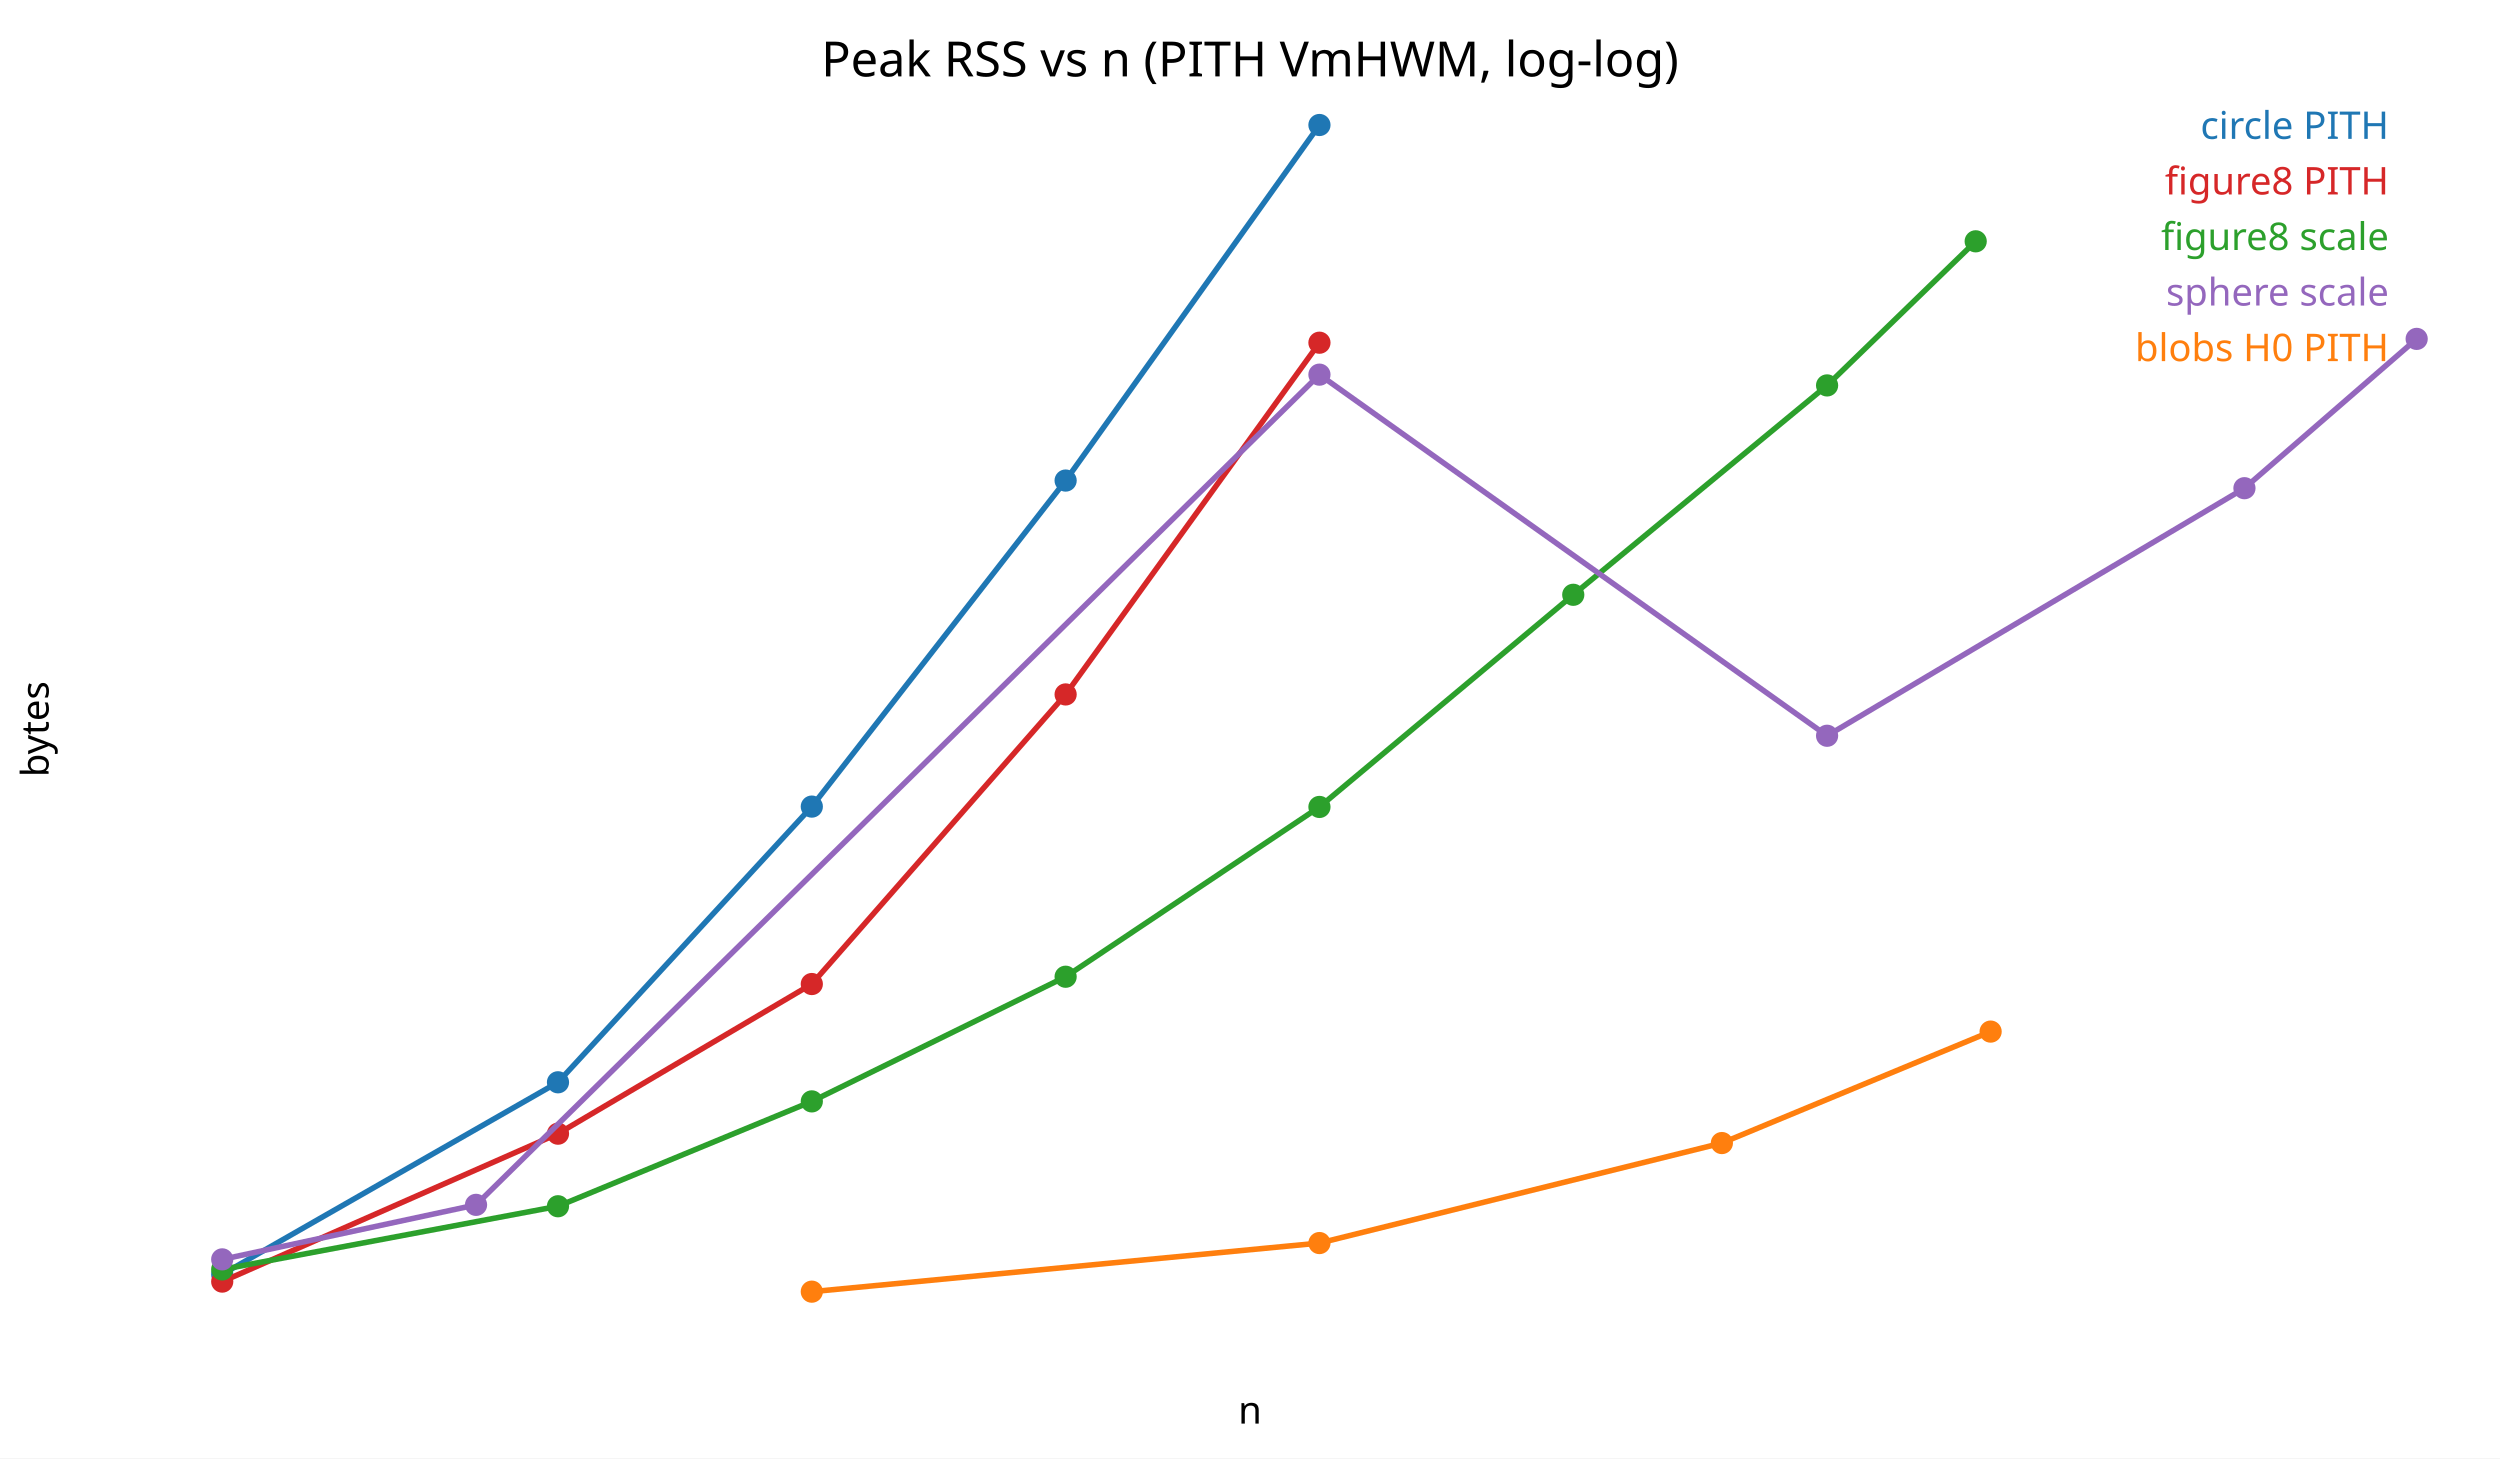
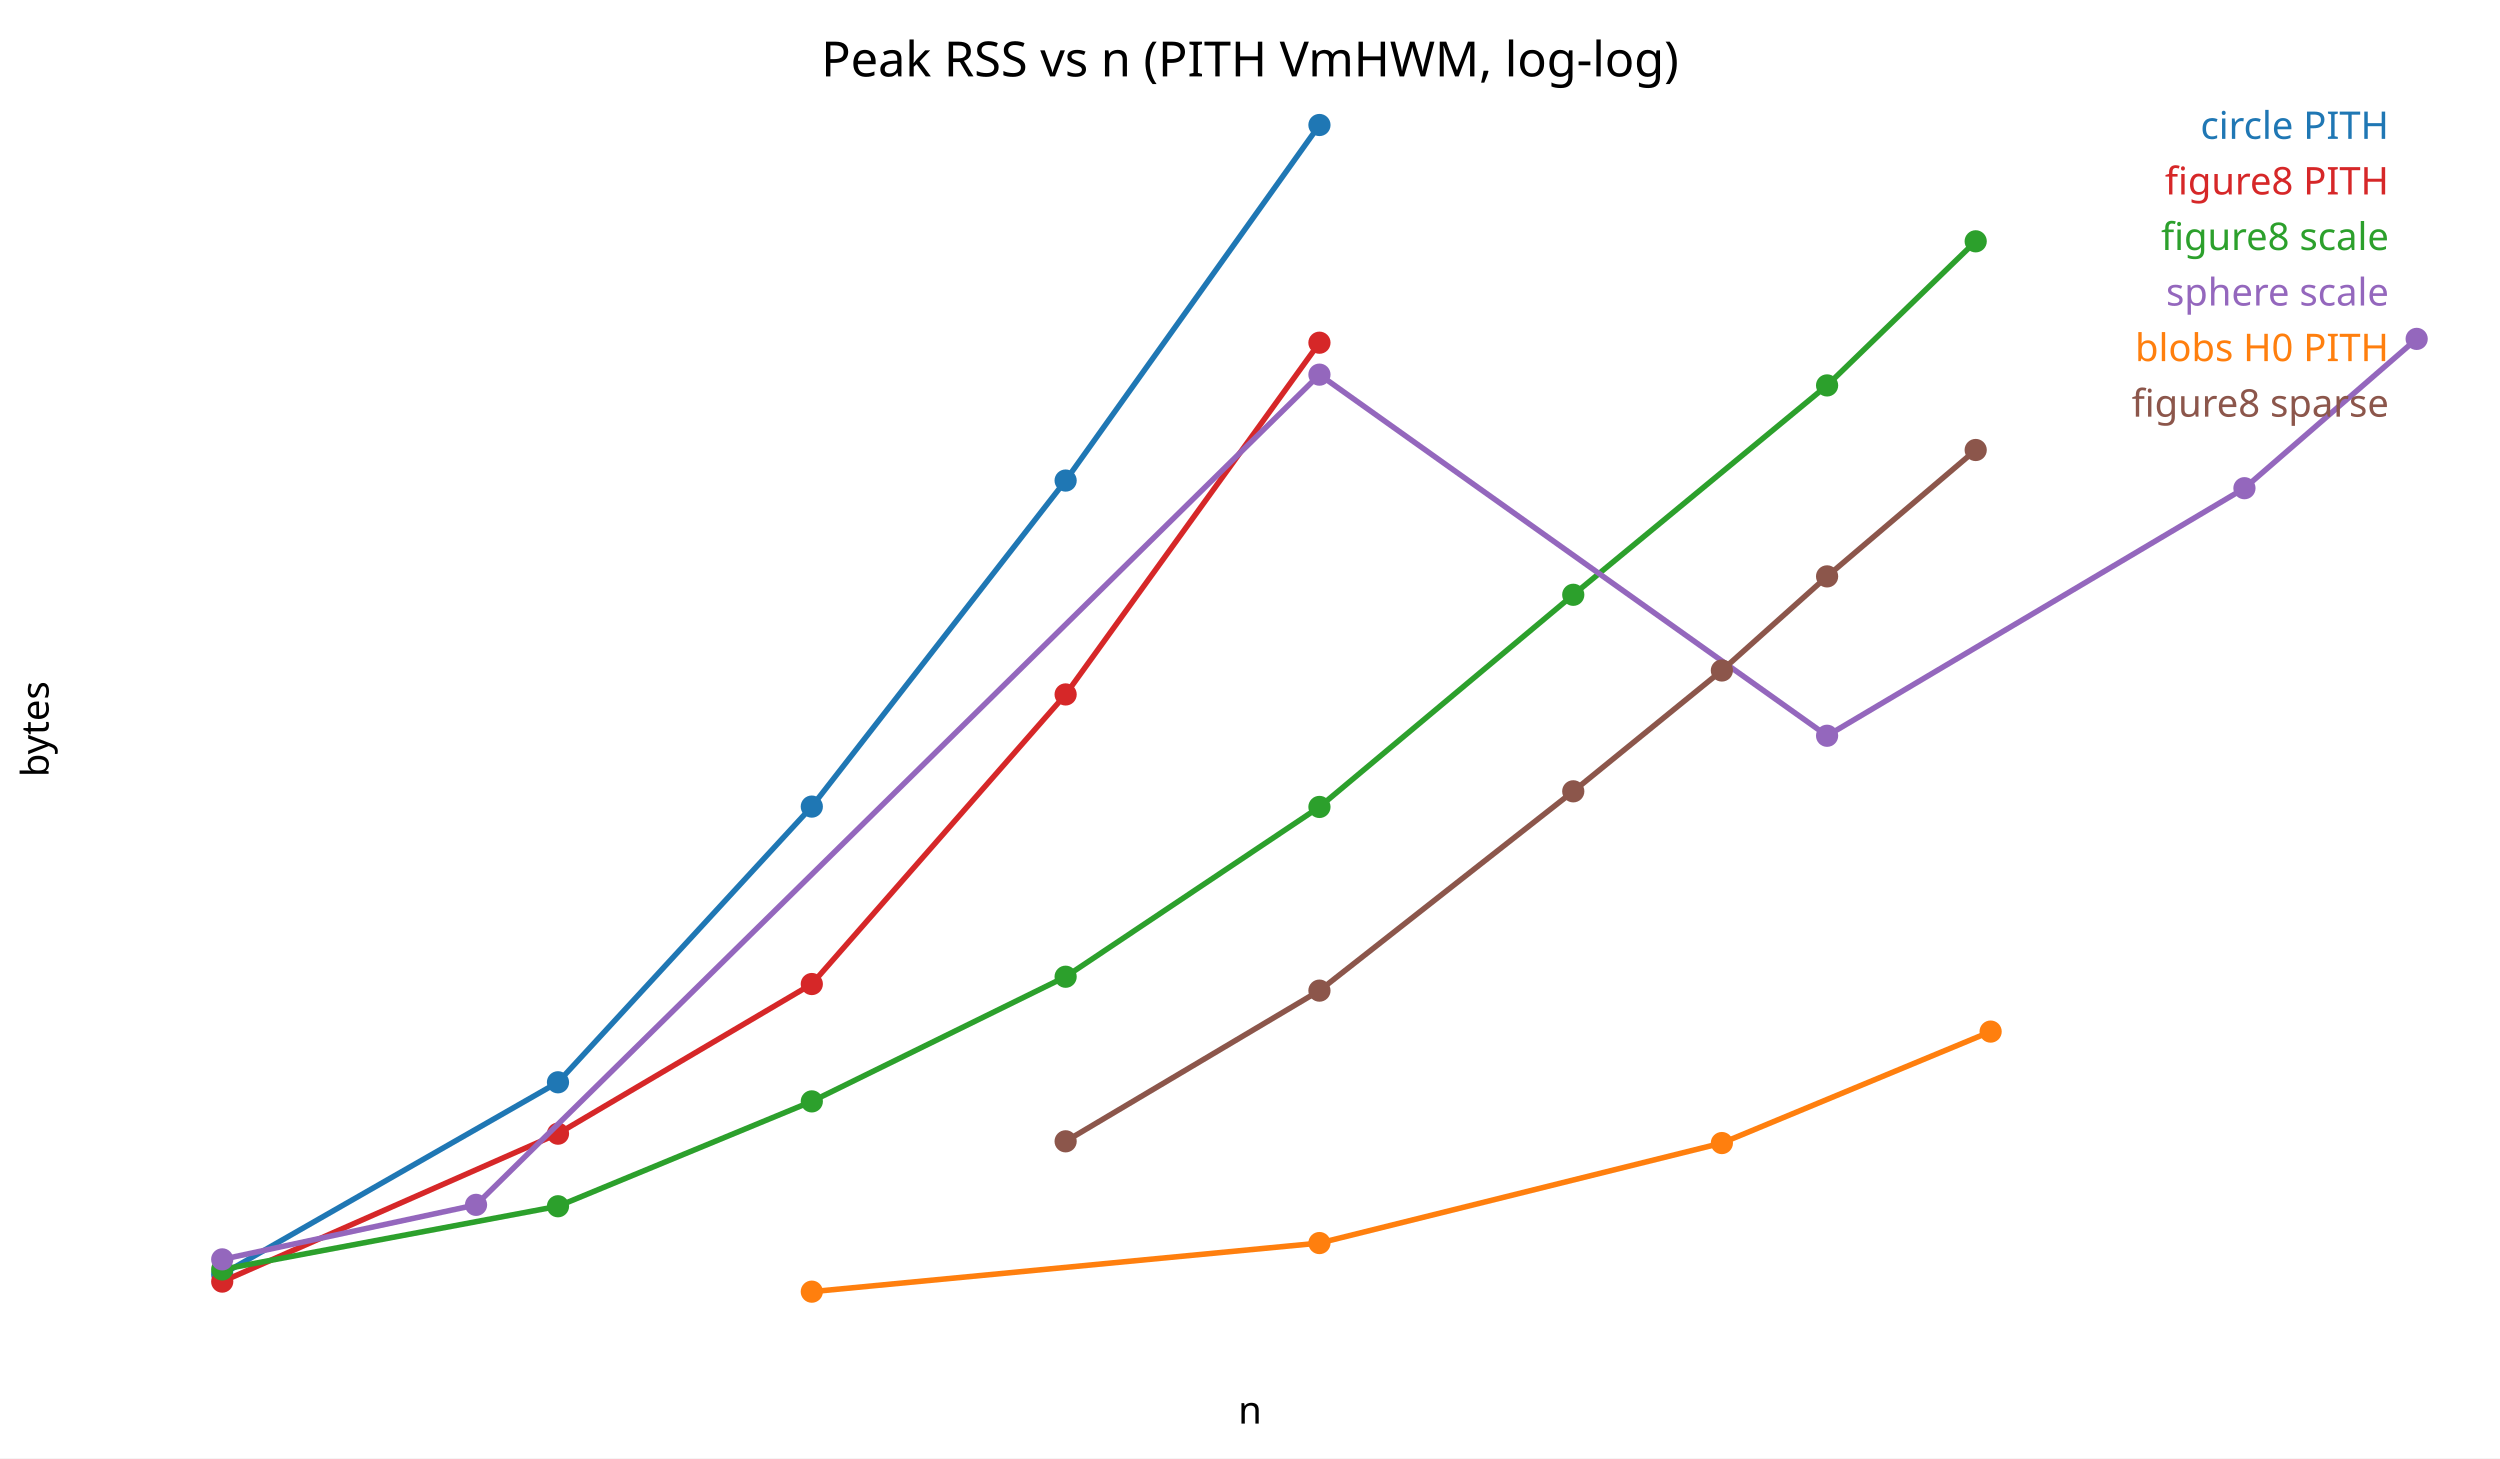
<svg xmlns="http://www.w3.org/2000/svg" width="720" height="420" font-family="sans-serif">
  <rect width="720" height="420" fill="white" />
  <text x="360.0" y="22" text-anchor="middle" font-size="14">Peak RSS vs n (PITH VmHWM, log-log)</text>
  <text x="360.0" y="410" text-anchor="middle" font-size="11">n</text>
  <text x="14" y="210.0" text-anchor="middle" font-size="11" transform="rotate(-90 14 210.0)">bytes</text>
  <path d="M 64.0 367.0 L 160.7 311.7 L 233.8 232.3 L 306.9 138.4 L 380.0 36.0" fill="none" stroke="#1f77b4" stroke-width="1.6" />
  <circle cx="64.0" cy="367.0" r="3.2" fill="#1f77b4" />
  <circle cx="160.7" cy="311.7" r="3.2" fill="#1f77b4" />
  <circle cx="233.8" cy="232.3" r="3.2" fill="#1f77b4" />
  <circle cx="306.9" cy="138.4" r="3.2" fill="#1f77b4" />
  <circle cx="380.0" cy="36.0" r="3.2" fill="#1f77b4" />
  <text x="688" y="40" text-anchor="end" font-size="11" fill="#1f77b4">circle PITH</text>
  <path d="M 64.0 369.1 L 160.7 326.5 L 233.8 283.4 L 306.9 200.0 L 380.0 98.7" fill="none" stroke="#d62728" stroke-width="1.6" />
  <circle cx="64.0" cy="369.1" r="3.2" fill="#d62728" />
  <circle cx="160.7" cy="326.5" r="3.2" fill="#d62728" />
  <circle cx="233.8" cy="283.4" r="3.2" fill="#d62728" />
  <circle cx="306.9" cy="200.0" r="3.2" fill="#d62728" />
  <circle cx="380.0" cy="98.7" r="3.2" fill="#d62728" />
  <text x="688" y="56" text-anchor="end" font-size="11" fill="#d62728">figure8 PITH</text>
  <path d="M 64.0 365.6 L 160.7 347.4 L 233.8 317.2 L 306.9 281.3 L 380.0 232.4 L 453.1 171.3 L 526.2 111.0 L 569.0 69.5" fill="none" stroke="#2ca02c" stroke-width="1.6" />
  <circle cx="64.0" cy="365.6" r="3.2" fill="#2ca02c" />
  <circle cx="160.7" cy="347.4" r="3.2" fill="#2ca02c" />
  <circle cx="233.8" cy="317.2" r="3.2" fill="#2ca02c" />
  <circle cx="306.9" cy="281.3" r="3.2" fill="#2ca02c" />
  <circle cx="380.0" cy="232.4" r="3.2" fill="#2ca02c" />
  <circle cx="453.1" cy="171.3" r="3.2" fill="#2ca02c" />
  <circle cx="526.2" cy="111.0" r="3.2" fill="#2ca02c" />
  <circle cx="569.0" cy="69.5" r="3.2" fill="#2ca02c" />
  <text x="688" y="72" text-anchor="end" font-size="11" fill="#2ca02c">figure8 scale</text>
  <path d="M 64.0 362.7 L 137.1 347.0 L 380.0 107.9 L 526.2 211.9 L 646.4 140.6 L 696.0 97.6" fill="none" stroke="#9467bd" stroke-width="1.6" />
  <circle cx="64.0" cy="362.7" r="3.2" fill="#9467bd" />
  <circle cx="137.1" cy="347.0" r="3.2" fill="#9467bd" />
  <circle cx="380.0" cy="107.9" r="3.2" fill="#9467bd" />
  <circle cx="526.2" cy="211.9" r="3.2" fill="#9467bd" />
  <circle cx="646.4" cy="140.6" r="3.2" fill="#9467bd" />
  <circle cx="696.0" cy="97.6" r="3.2" fill="#9467bd" />
  <text x="688" y="88" text-anchor="end" font-size="11" fill="#9467bd">sphere scale</text>
  <path d="M 233.8 372.0 L 380.0 358.0 L 495.9 329.2 L 573.3 297.1" fill="none" stroke="#ff7f0e" stroke-width="1.6" />
  <circle cx="233.8" cy="372.0" r="3.2" fill="#ff7f0e" />
  <circle cx="380.0" cy="358.0" r="3.2" fill="#ff7f0e" />
  <circle cx="495.9" cy="329.2" r="3.2" fill="#ff7f0e" />
  <circle cx="573.3" cy="297.1" r="3.2" fill="#ff7f0e" />
  <text x="688" y="104" text-anchor="end" font-size="11" fill="#ff7f0e">blobs H0 PITH</text>
+   <path d="M 306.9 328.7 L 380.0 285.3 L 453.1 227.9 L 495.9 193.1 L 526.2 166.0 L 569.0 129.6" fill="none" stroke="#8c564b" stroke-width="1.6" />
+   <circle cx="306.9" cy="328.7" r="3.2" fill="#8c564b" />
+   <circle cx="380.0" cy="285.3" r="3.2" fill="#8c564b" />
+   <circle cx="453.1" cy="227.9" r="3.2" fill="#8c564b" />
+   <circle cx="495.9" cy="193.1" r="3.2" fill="#8c564b" />
+   <circle cx="526.2" cy="166.0" r="3.2" fill="#8c564b" />
+   <circle cx="569.0" cy="129.6" r="3.2" fill="#8c564b" />
+   <text x="688" y="120" text-anchor="end" font-size="11" fill="#8c564b">figure8 sparse</text>
</svg>
